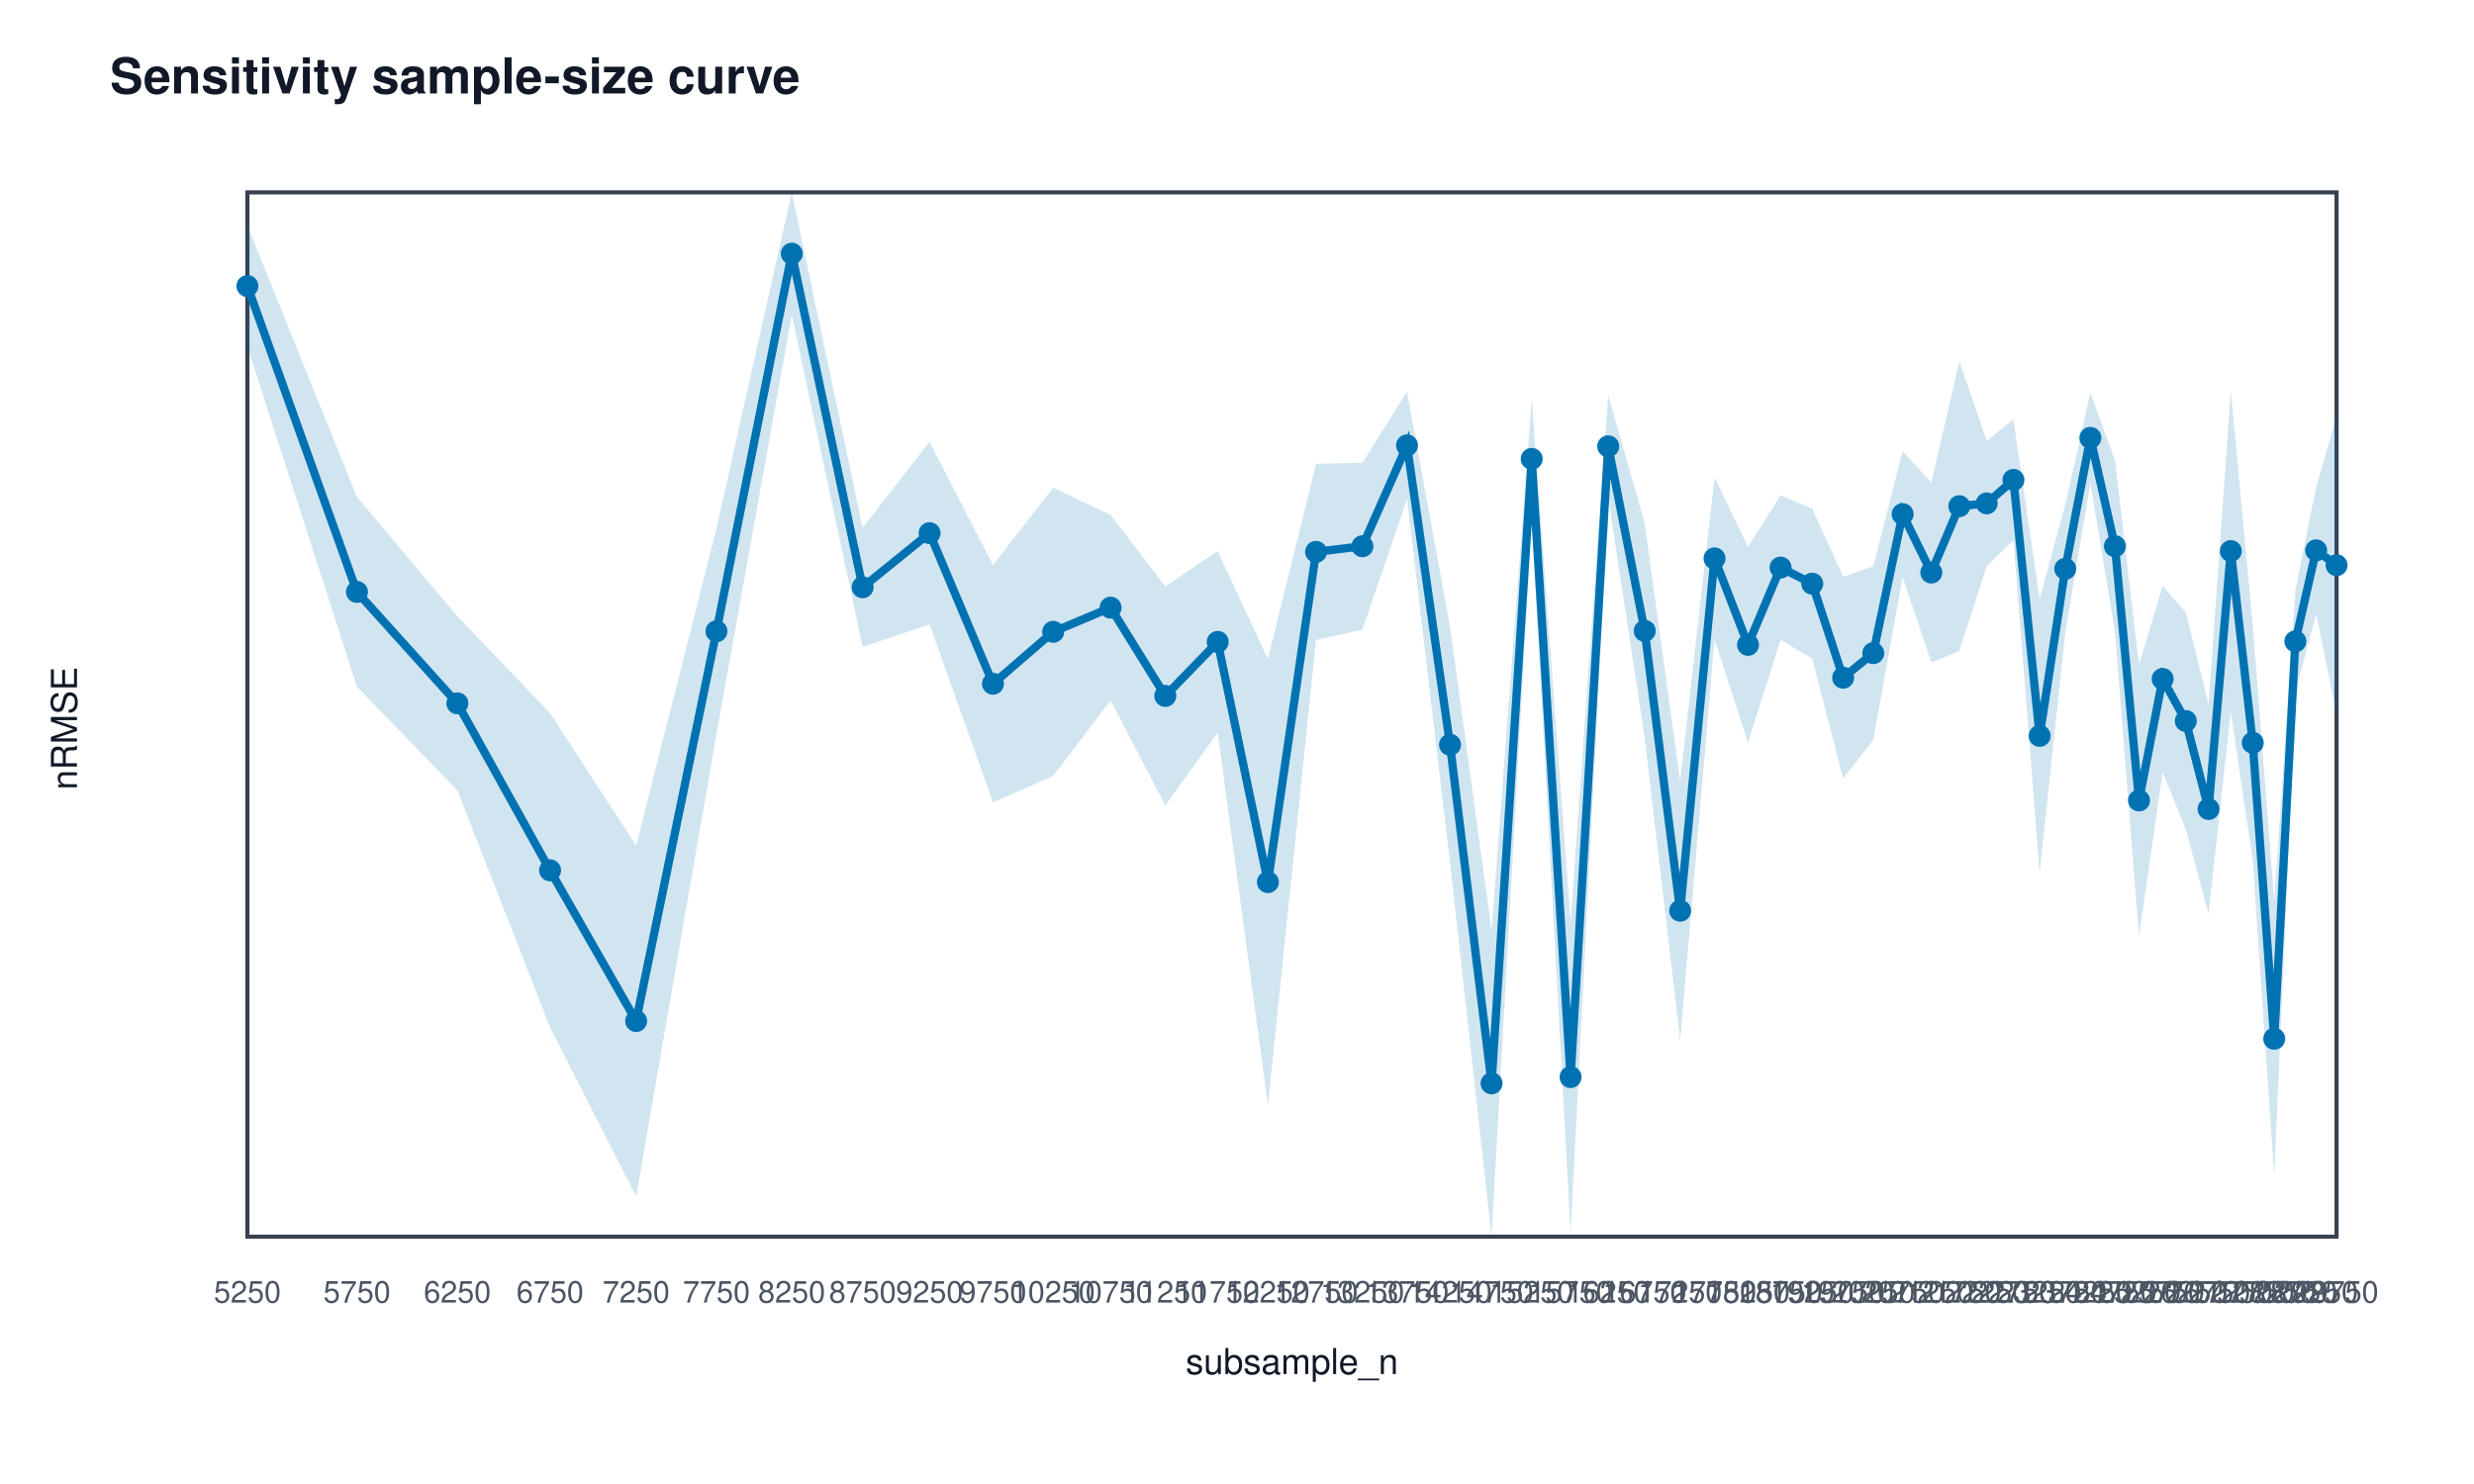
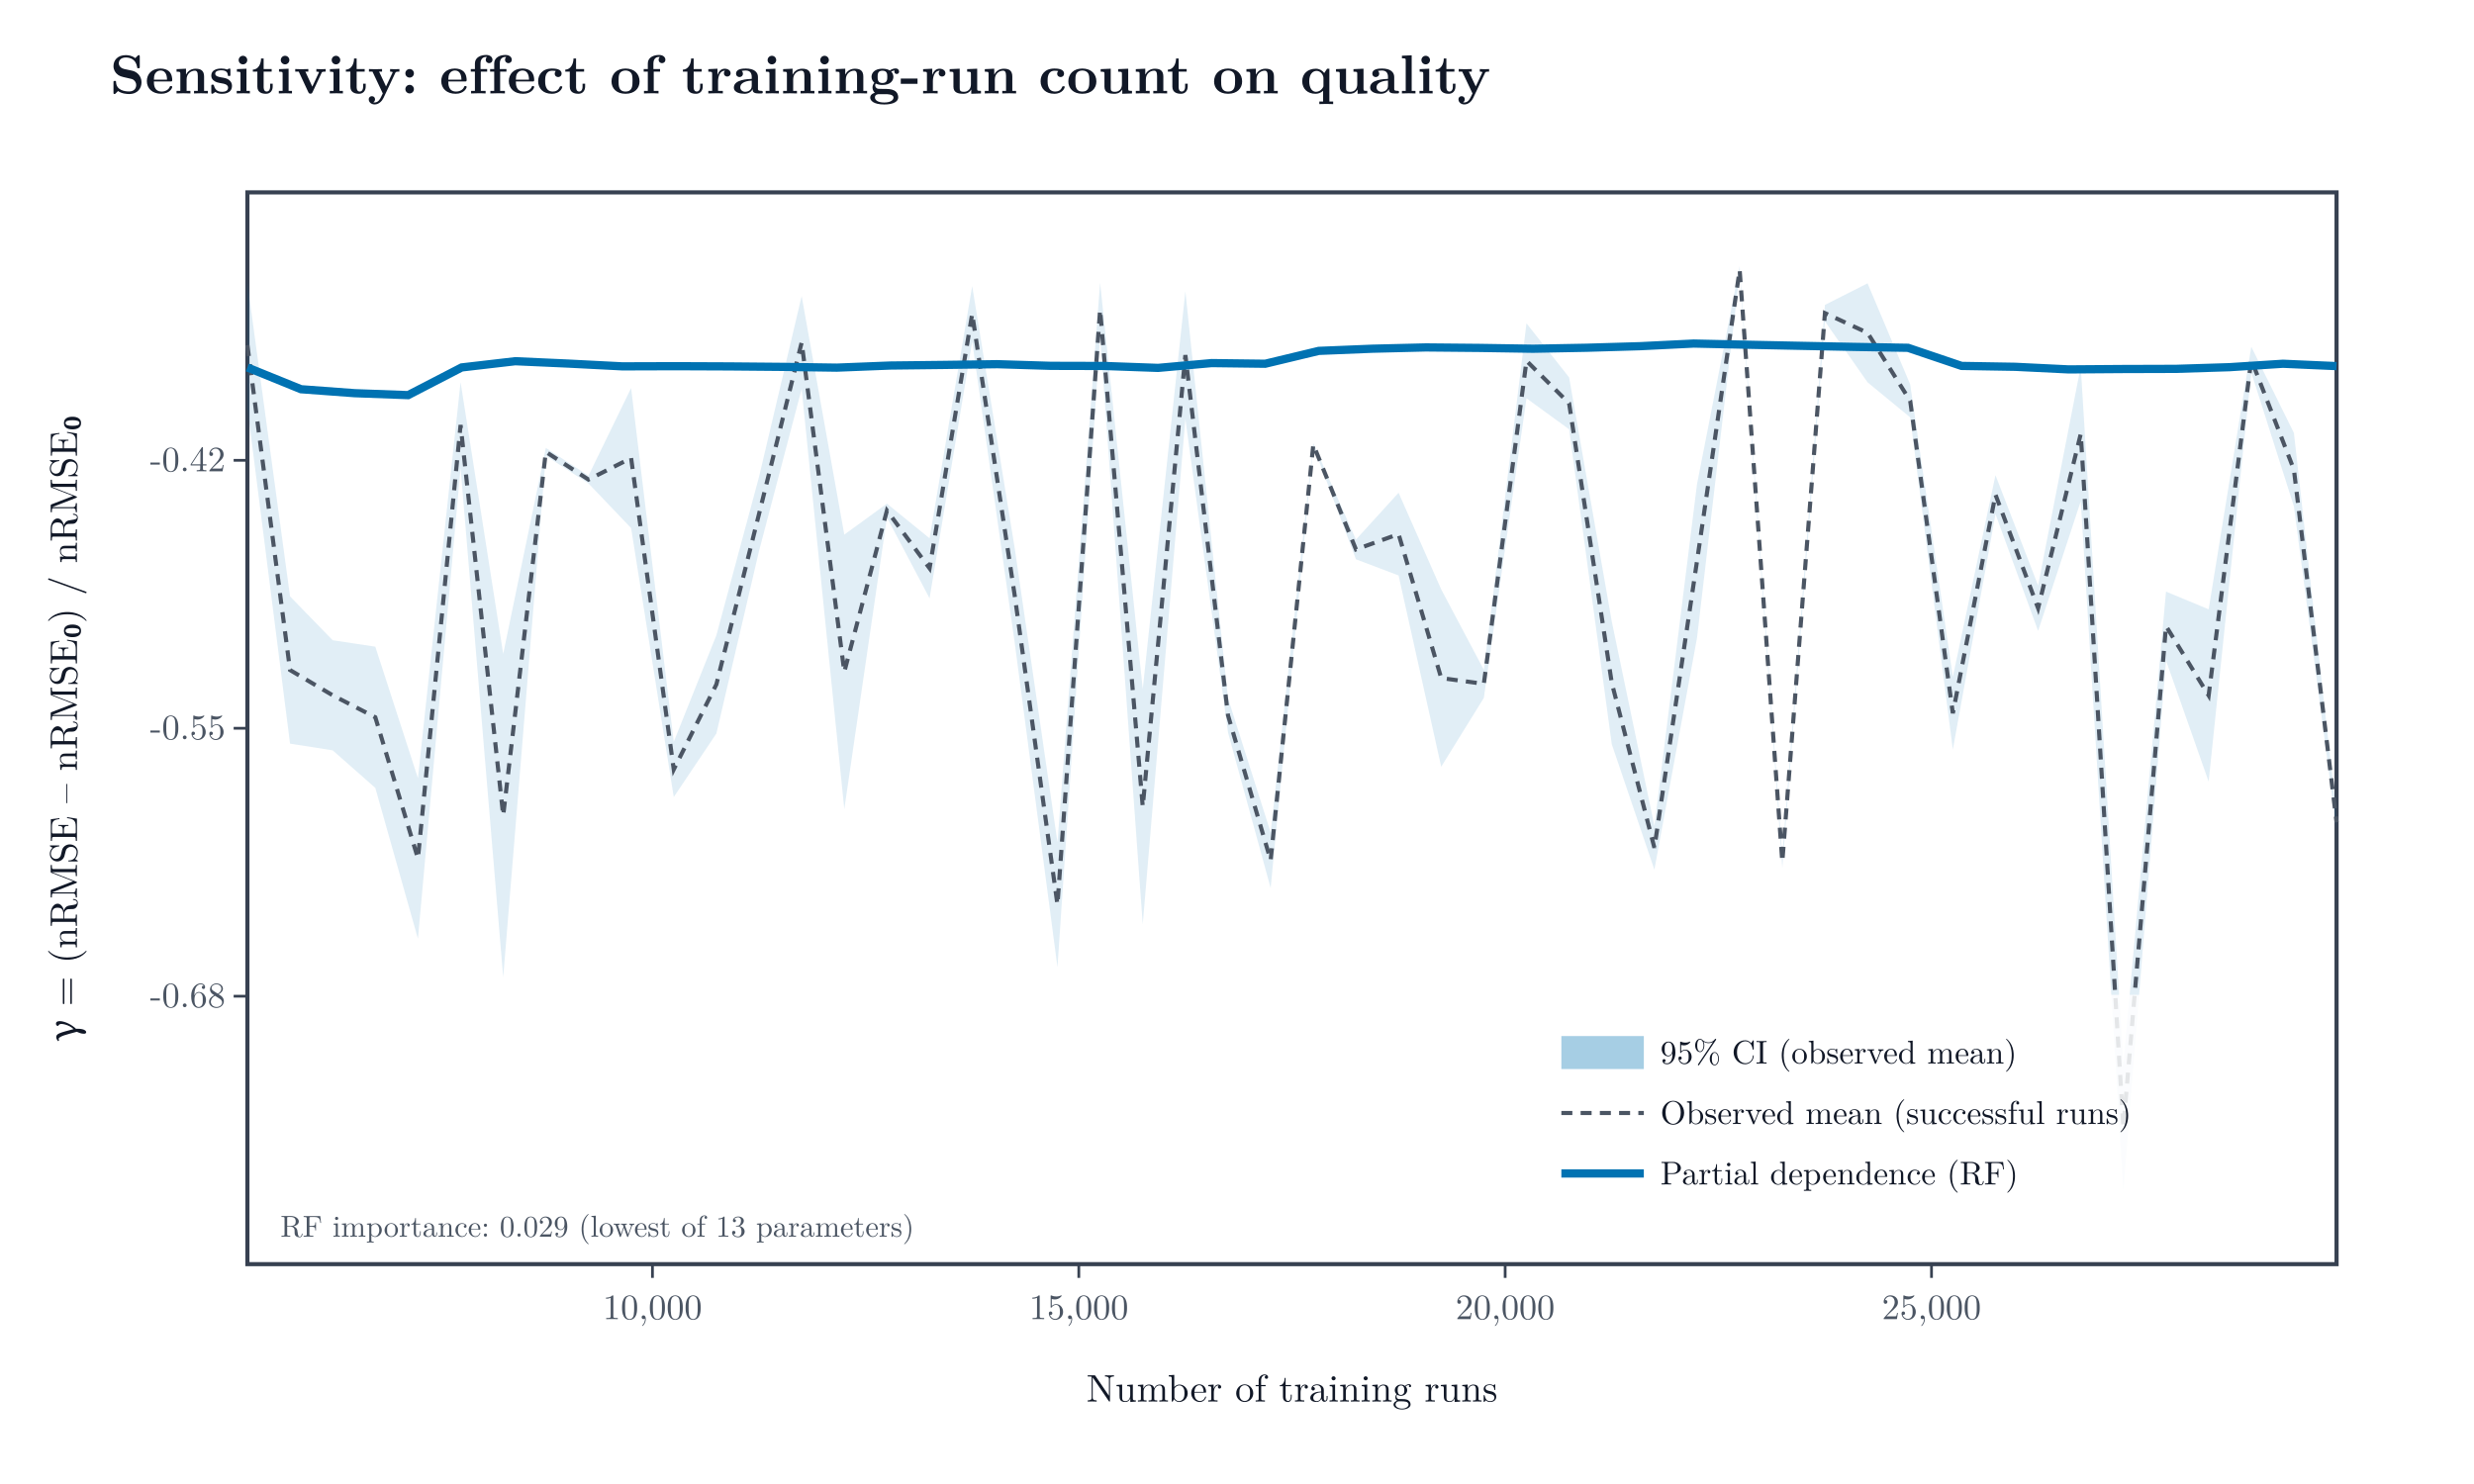
<svg xmlns="http://www.w3.org/2000/svg" width="900" height="540" viewBox="0 0 900 540">
  <rect width="100%" height="100%" fill="#ffffff" />
-   <text x="40" y="34" font-family="Helvetica, Arial, sans-serif" font-size="18" font-weight="700" fill="#111827">Sensitivity sample-size curve</text>
-   <rect x="90" y="70" width="760" height="380" fill="none" stroke="#374151" stroke-width="1.5" />
-   <polygon points="90.00,82.05 129.86,180.88 166.39,224.23 200.11,259.51 231.42,307.70 260.64,192.29 288.03,70.00 313.81,192.01 338.16,160.75 361.23,205.61 383.14,177.46 404.01,187.36 423.92,213.37 442.98,200.55 461.24,239.76 478.76,168.74 495.62,168.42 511.85,142.50 527.50,228.07 542.61,338.42 557.21,145.29 571.35,335.23 585.04,143.83 598.32,190.40 611.21,284.20 623.72,173.67 635.90,198.97 647.74,180.25 659.27,185.05 670.50,209.88 681.46,206.06 692.15,164.19 702.58,175.58 712.77,131.48 722.73,160.38 732.46,152.66 741.99,218.02 751.31,183.60 760.44,142.85 769.38,167.46 778.14,241.81 786.73,213.20 795.16,222.87 803.43,256.23 811.54,142.12 819.51,227.39 827.33,327.84 835.02,214.68 842.57,177.19 850.00,151.47 850.00,259.85 842.57,223.36 835.02,252.06 827.33,428.11 819.51,313.19 811.54,258.94 803.43,332.55 795.16,301.84 786.73,280.90 778.14,340.75 769.38,230.03 760.44,175.78 751.31,230.36 741.99,317.49 732.46,196.59 722.73,205.95 712.77,236.89 702.58,241.11 692.15,209.96 681.46,269.25 670.50,283.34 659.27,239.73 647.74,232.81 635.90,270.33 623.72,232.74 611.21,378.59 598.32,268.76 585.04,180.99 571.35,448.63 557.21,188.67 542.61,450.00 527.50,313.93 511.85,181.62 495.62,229.11 478.76,232.88 461.24,402.22 442.98,266.61 423.92,293.08 404.01,254.86 383.14,282.34 361.23,291.98 338.16,227.24 313.81,235.38 288.03,114.61 260.64,267.11 231.42,435.35 200.11,373.89 166.39,287.63 129.86,249.91 90.00,126.14" fill="#0072B2" fill-opacity="0.18" stroke="none" />
-   <polyline points="90.00,104.09 129.86,215.40 166.39,255.93 200.11,316.70 231.42,371.53 260.64,229.70 288.03,92.30 313.81,213.69 338.16,194.00 361.23,248.80 383.14,229.90 404.01,221.11 423.92,253.23 442.98,233.58 461.24,320.99 478.76,200.81 495.62,198.77 511.85,162.06 527.50,271.00 542.61,394.21 557.21,166.98 571.35,391.93 585.04,162.41 598.32,229.58 611.21,331.40 623.72,203.20 635.90,234.65 647.74,206.53 659.27,212.39 670.50,246.61 681.46,237.66 692.15,187.08 702.58,208.34 712.77,184.18 722.73,183.17 732.46,174.63 741.99,267.76 751.31,206.98 760.44,159.32 769.38,198.75 778.14,291.28 786.73,247.05 795.16,262.36 803.43,294.39 811.54,200.53 819.51,270.29 827.33,377.98 835.02,233.37 842.57,200.27 850.00,205.66" fill="none" stroke="#0072B2" stroke-width="3" />
-   <circle cx="90.00" cy="104.09" r="4" fill="#0072B2" />
-   <text x="90.00" y="474" text-anchor="middle" font-family="Helvetica, Arial, sans-serif" font-size="11" fill="#4b5563">5250</text>
-   <circle cx="129.86" cy="215.40" r="4" fill="#0072B2" />
-   <text x="129.86" y="474" text-anchor="middle" font-family="Helvetica, Arial, sans-serif" font-size="11" fill="#4b5563">5750</text>
-   <circle cx="166.39" cy="255.93" r="4" fill="#0072B2" />
-   <text x="166.39" y="474" text-anchor="middle" font-family="Helvetica, Arial, sans-serif" font-size="11" fill="#4b5563">6250</text>
-   <circle cx="200.11" cy="316.70" r="4" fill="#0072B2" />
-   <text x="200.11" y="474" text-anchor="middle" font-family="Helvetica, Arial, sans-serif" font-size="11" fill="#4b5563">6750</text>
-   <circle cx="231.42" cy="371.53" r="4" fill="#0072B2" />
-   <text x="231.42" y="474" text-anchor="middle" font-family="Helvetica, Arial, sans-serif" font-size="11" fill="#4b5563">7250</text>
-   <circle cx="260.64" cy="229.70" r="4" fill="#0072B2" />
-   <text x="260.64" y="474" text-anchor="middle" font-family="Helvetica, Arial, sans-serif" font-size="11" fill="#4b5563">7750</text>
-   <circle cx="288.03" cy="92.30" r="4" fill="#0072B2" />
-   <text x="288.03" y="474" text-anchor="middle" font-family="Helvetica, Arial, sans-serif" font-size="11" fill="#4b5563">8250</text>
-   <circle cx="313.81" cy="213.69" r="4" fill="#0072B2" />
-   <text x="313.81" y="474" text-anchor="middle" font-family="Helvetica, Arial, sans-serif" font-size="11" fill="#4b5563">8750</text>
-   <circle cx="338.16" cy="194.00" r="4" fill="#0072B2" />
-   <text x="338.16" y="474" text-anchor="middle" font-family="Helvetica, Arial, sans-serif" font-size="11" fill="#4b5563">9250</text>
-   <circle cx="361.23" cy="248.80" r="4" fill="#0072B2" />
-   <text x="361.23" y="474" text-anchor="middle" font-family="Helvetica, Arial, sans-serif" font-size="11" fill="#4b5563">9750</text>
-   <circle cx="383.14" cy="229.90" r="4" fill="#0072B2" />
-   <text x="383.14" y="474" text-anchor="middle" font-family="Helvetica, Arial, sans-serif" font-size="11" fill="#4b5563">10250</text>
-   <circle cx="404.01" cy="221.11" r="4" fill="#0072B2" />
-   <text x="404.01" y="474" text-anchor="middle" font-family="Helvetica, Arial, sans-serif" font-size="11" fill="#4b5563">10750</text>
-   <circle cx="423.92" cy="253.23" r="4" fill="#0072B2" />
-   <text x="423.92" y="474" text-anchor="middle" font-family="Helvetica, Arial, sans-serif" font-size="11" fill="#4b5563">11250</text>
-   <circle cx="442.98" cy="233.58" r="4" fill="#0072B2" />
-   <text x="442.98" y="474" text-anchor="middle" font-family="Helvetica, Arial, sans-serif" font-size="11" fill="#4b5563">11750</text>
-   <circle cx="461.24" cy="320.99" r="4" fill="#0072B2" />
-   <text x="461.24" y="474" text-anchor="middle" font-family="Helvetica, Arial, sans-serif" font-size="11" fill="#4b5563">12250</text>
-   <circle cx="478.76" cy="200.81" r="4" fill="#0072B2" />
-   <text x="478.76" y="474" text-anchor="middle" font-family="Helvetica, Arial, sans-serif" font-size="11" fill="#4b5563">12750</text>
-   <circle cx="495.62" cy="198.77" r="4" fill="#0072B2" />
-   <text x="495.62" y="474" text-anchor="middle" font-family="Helvetica, Arial, sans-serif" font-size="11" fill="#4b5563">13250</text>
-   <circle cx="511.85" cy="162.06" r="4" fill="#0072B2" />
-   <text x="511.85" y="474" text-anchor="middle" font-family="Helvetica, Arial, sans-serif" font-size="11" fill="#4b5563">13750</text>
-   <circle cx="527.50" cy="271.00" r="4" fill="#0072B2" />
-   <text x="527.50" y="474" text-anchor="middle" font-family="Helvetica, Arial, sans-serif" font-size="11" fill="#4b5563">14250</text>
-   <circle cx="542.61" cy="394.21" r="4" fill="#0072B2" />
-   <text x="542.61" y="474" text-anchor="middle" font-family="Helvetica, Arial, sans-serif" font-size="11" fill="#4b5563">14750</text>
-   <circle cx="557.21" cy="166.98" r="4" fill="#0072B2" />
-   <text x="557.21" y="474" text-anchor="middle" font-family="Helvetica, Arial, sans-serif" font-size="11" fill="#4b5563">15250</text>
-   <circle cx="571.35" cy="391.93" r="4" fill="#0072B2" />
-   <text x="571.35" y="474" text-anchor="middle" font-family="Helvetica, Arial, sans-serif" font-size="11" fill="#4b5563">15750</text>
-   <circle cx="585.04" cy="162.41" r="4" fill="#0072B2" />
-   <text x="585.04" y="474" text-anchor="middle" font-family="Helvetica, Arial, sans-serif" font-size="11" fill="#4b5563">16250</text>
-   <circle cx="598.32" cy="229.58" r="4" fill="#0072B2" />
-   <text x="598.32" y="474" text-anchor="middle" font-family="Helvetica, Arial, sans-serif" font-size="11" fill="#4b5563">16750</text>
-   <circle cx="611.21" cy="331.40" r="4" fill="#0072B2" />
-   <text x="611.21" y="474" text-anchor="middle" font-family="Helvetica, Arial, sans-serif" font-size="11" fill="#4b5563">17250</text>
-   <circle cx="623.72" cy="203.20" r="4" fill="#0072B2" />
-   <text x="623.72" y="474" text-anchor="middle" font-family="Helvetica, Arial, sans-serif" font-size="11" fill="#4b5563">17750</text>
-   <circle cx="635.90" cy="234.65" r="4" fill="#0072B2" />
-   <text x="635.90" y="474" text-anchor="middle" font-family="Helvetica, Arial, sans-serif" font-size="11" fill="#4b5563">18250</text>
-   <circle cx="647.74" cy="206.53" r="4" fill="#0072B2" />
-   <text x="647.74" y="474" text-anchor="middle" font-family="Helvetica, Arial, sans-serif" font-size="11" fill="#4b5563">18750</text>
-   <circle cx="659.27" cy="212.39" r="4" fill="#0072B2" />
-   <text x="659.27" y="474" text-anchor="middle" font-family="Helvetica, Arial, sans-serif" font-size="11" fill="#4b5563">19250</text>
-   <circle cx="670.50" cy="246.61" r="4" fill="#0072B2" />
-   <text x="670.50" y="474" text-anchor="middle" font-family="Helvetica, Arial, sans-serif" font-size="11" fill="#4b5563">19750</text>
-   <circle cx="681.46" cy="237.66" r="4" fill="#0072B2" />
-   <text x="681.46" y="474" text-anchor="middle" font-family="Helvetica, Arial, sans-serif" font-size="11" fill="#4b5563">20250</text>
-   <circle cx="692.15" cy="187.08" r="4" fill="#0072B2" />
-   <text x="692.15" y="474" text-anchor="middle" font-family="Helvetica, Arial, sans-serif" font-size="11" fill="#4b5563">20750</text>
-   <circle cx="702.58" cy="208.34" r="4" fill="#0072B2" />
-   <text x="702.58" y="474" text-anchor="middle" font-family="Helvetica, Arial, sans-serif" font-size="11" fill="#4b5563">21250</text>
-   <circle cx="712.77" cy="184.18" r="4" fill="#0072B2" />
-   <text x="712.77" y="474" text-anchor="middle" font-family="Helvetica, Arial, sans-serif" font-size="11" fill="#4b5563">21750</text>
-   <circle cx="722.73" cy="183.17" r="4" fill="#0072B2" />
-   <text x="722.73" y="474" text-anchor="middle" font-family="Helvetica, Arial, sans-serif" font-size="11" fill="#4b5563">22250</text>
-   <circle cx="732.46" cy="174.63" r="4" fill="#0072B2" />
-   <text x="732.46" y="474" text-anchor="middle" font-family="Helvetica, Arial, sans-serif" font-size="11" fill="#4b5563">22750</text>
-   <circle cx="741.99" cy="267.76" r="4" fill="#0072B2" />
-   <text x="741.99" y="474" text-anchor="middle" font-family="Helvetica, Arial, sans-serif" font-size="11" fill="#4b5563">23250</text>
-   <circle cx="751.31" cy="206.98" r="4" fill="#0072B2" />
-   <text x="751.31" y="474" text-anchor="middle" font-family="Helvetica, Arial, sans-serif" font-size="11" fill="#4b5563">23750</text>
-   <circle cx="760.44" cy="159.32" r="4" fill="#0072B2" />
-   <text x="760.44" y="474" text-anchor="middle" font-family="Helvetica, Arial, sans-serif" font-size="11" fill="#4b5563">24250</text>
-   <circle cx="769.38" cy="198.75" r="4" fill="#0072B2" />
-   <text x="769.38" y="474" text-anchor="middle" font-family="Helvetica, Arial, sans-serif" font-size="11" fill="#4b5563">24750</text>
-   <circle cx="778.14" cy="291.28" r="4" fill="#0072B2" />
-   <text x="778.14" y="474" text-anchor="middle" font-family="Helvetica, Arial, sans-serif" font-size="11" fill="#4b5563">25250</text>
-   <circle cx="786.73" cy="247.05" r="4" fill="#0072B2" />
-   <text x="786.73" y="474" text-anchor="middle" font-family="Helvetica, Arial, sans-serif" font-size="11" fill="#4b5563">25750</text>
-   <circle cx="795.16" cy="262.36" r="4" fill="#0072B2" />
-   <text x="795.16" y="474" text-anchor="middle" font-family="Helvetica, Arial, sans-serif" font-size="11" fill="#4b5563">26250</text>
-   <circle cx="803.43" cy="294.39" r="4" fill="#0072B2" />
-   <text x="803.43" y="474" text-anchor="middle" font-family="Helvetica, Arial, sans-serif" font-size="11" fill="#4b5563">26750</text>
-   <circle cx="811.54" cy="200.53" r="4" fill="#0072B2" />
-   <text x="811.54" y="474" text-anchor="middle" font-family="Helvetica, Arial, sans-serif" font-size="11" fill="#4b5563">27250</text>
-   <circle cx="819.51" cy="270.29" r="4" fill="#0072B2" />
-   <text x="819.51" y="474" text-anchor="middle" font-family="Helvetica, Arial, sans-serif" font-size="11" fill="#4b5563">27750</text>
-   <circle cx="827.33" cy="377.98" r="4" fill="#0072B2" />
-   <text x="827.33" y="474" text-anchor="middle" font-family="Helvetica, Arial, sans-serif" font-size="11" fill="#4b5563">28250</text>
-   <circle cx="835.02" cy="233.37" r="4" fill="#0072B2" />
-   <text x="835.02" y="474" text-anchor="middle" font-family="Helvetica, Arial, sans-serif" font-size="11" fill="#4b5563">28750</text>
-   <circle cx="842.57" cy="200.27" r="4" fill="#0072B2" />
-   <text x="842.57" y="474" text-anchor="middle" font-family="Helvetica, Arial, sans-serif" font-size="11" fill="#4b5563">29250</text>
-   <circle cx="850.00" cy="205.66" r="4" fill="#0072B2" />
-   <text x="850.00" y="474" text-anchor="middle" font-family="Helvetica, Arial, sans-serif" font-size="11" fill="#4b5563">29750</text>
-   <text x="470" y="500" text-anchor="middle" font-family="Helvetica, Arial, sans-serif" font-size="13" fill="#111827">subsample_n</text>
-   <text x="28" y="265" transform="rotate(-90 28 265)" text-anchor="middle" font-family="Helvetica, Arial, sans-serif" font-size="13" fill="#111827">nRMSE</text>
+   <text x="40" y="34" font-family="'CMU Serif', 'Computer Modern', 'Latin Modern Roman', Georgia, serif" font-size="20" font-weight="700" fill="#111827">Sensitivity: effect of training-run count on quality</text>
+   <rect x="90" y="70" width="760" height="390" fill="none" stroke="#374151" stroke-width="1.5" />
+   <polygon points="90.00,102.84 105.51,217.02 121.02,232.97 136.53,235.31 152.04,283.17 167.55,139.04 183.06,237.93 198.57,162.99 214.08,173.10 229.59,141.21 245.10,269.95 260.61,231.16 276.12,173.53 291.63,107.73 307.14,194.54 322.65,183.26 338.16,195.88 353.67,104.10 369.18,199.74 384.69,306.47 400.20,102.88 415.71,250.72 431.22,105.98 446.73,254.07 462.24,302.92 477.76,161.27 493.27,196.34 508.78,179.30 524.29,214.47 539.80,243.74 555.31,117.64 570.82,137.33 586.33,226.12 601.84,300.52 617.35,176.14 632.86,96.90 648.37,311.41 663.88,110.94 679.39,103.10 694.90,139.89 710.41,246.31 725.92,172.91 741.43,213.05 756.94,133.35 772.45,387.24 787.96,215.27 803.47,221.72 818.98,126.18 834.49,157.55 850.00,296.36 850.00,302.06 834.49,184.29 818.98,135.53 803.47,284.41 787.96,240.34 772.45,433.10 756.94,182.40 741.43,229.58 725.92,187.06 710.41,272.76 694.90,151.88 679.39,139.12 663.88,116.93 648.37,315.85 632.86,99.53 617.35,232.10 601.84,316.47 586.33,270.79 570.82,156.21 555.31,144.93 539.80,253.94 524.29,279.00 508.78,209.40 493.27,203.52 477.76,162.29 462.24,323.15 446.73,266.54 431.22,152.43 415.71,336.34 400.20,122.49 384.69,351.94 369.18,234.24 353.67,124.27 338.16,217.71 322.65,188.30 307.14,294.44 291.63,141.52 276.12,200.51 260.61,266.91 245.10,290.03 229.59,192.16 214.08,175.92 198.57,165.86 183.06,355.61 167.55,170.24 152.04,341.59 136.53,286.70 121.02,273.03 105.51,270.59 90.00,148.36" fill="#0072B2" fill-opacity="0.12" stroke="none" />
+   <polyline points="90.00,125.60 105.51,243.81 121.02,253.00 136.53,261.00 152.04,312.38 167.55,154.64 183.06,296.77 198.57,164.42 214.08,174.51 229.59,166.68 245.10,279.99 260.61,249.03 276.12,187.02 291.63,124.63 307.14,244.49 322.65,185.78 338.16,206.79 353.67,114.19 369.18,216.99 384.69,329.20 400.20,112.69 415.71,293.53 431.22,129.21 446.73,260.31 462.24,313.04 477.76,161.78 493.27,199.93 508.78,194.35 524.29,246.73 539.80,248.84 555.31,131.29 570.82,146.77 586.33,248.46 601.84,308.49 617.35,204.12 632.86,98.21 648.37,313.63 663.88,113.94 679.39,121.11 694.90,145.89 710.41,259.54 725.92,179.99 741.43,221.31 756.94,157.88 772.45,410.17 787.96,227.80 803.47,253.07 818.98,130.86 834.49,170.92 850.00,299.21" fill="none" stroke="#4b5563" stroke-width="1.5" stroke-dasharray="4 3" />
+   <polyline points="90.00,133.71 109.49,141.63 128.97,143.07 148.46,143.78 167.95,133.70 187.44,131.44 206.92,132.31 226.41,133.31 245.90,133.25 265.38,133.33 284.87,133.50 304.36,133.78 323.85,133.01 343.33,132.79 362.82,132.52 382.31,133.12 401.79,133.17 421.28,133.87 440.77,132.12 460.26,132.36 479.74,127.68 499.23,126.89 518.72,126.42 538.21,126.60 557.69,126.90 577.18,126.54 596.67,125.97 616.15,125.01 635.64,125.44 655.13,125.84 674.62,126.23 694.10,126.56 713.59,133.15 733.08,133.47 752.56,134.42 772.05,134.28 791.54,134.22 811.03,133.61 830.51,132.36 850.00,133.22" fill="none" stroke="#0072B2" stroke-width="3" />
+   <rect x="556" y="362" width="282" height="86" fill="#ffffff" fill-opacity="0.85" stroke="none" />
+   <rect x="568" y="377.0" width="30" height="12" fill="#0072B2" fill-opacity="0.35" stroke="none" />
+   <text x="604" y="387.0" font-family="'CMU Serif', 'Computer Modern', 'Latin Modern Roman', Georgia, serif" font-size="12" fill="#111827">95% CI (observed mean)</text>
+   <line x1="568" y1="405.0" x2="598" y2="405.0" stroke="#4b5563" stroke-width="1.5" stroke-dasharray="4 3" />
+   <text x="604" y="409.0" font-family="'CMU Serif', 'Computer Modern', 'Latin Modern Roman', Georgia, serif" font-size="12" fill="#111827">Observed mean (successful runs)</text>
+   <line x1="568" y1="427.0" x2="598" y2="427.0" stroke="#0072B2" stroke-width="3" />
+   <text x="604" y="431.0" font-family="'CMU Serif', 'Computer Modern', 'Latin Modern Roman', Georgia, serif" font-size="12" fill="#111827">Partial dependence (RF)</text>
+   <line x1="237.35" y1="460" x2="237.35" y2="465" stroke="#374151" stroke-width="1" />
+   <text x="237.35" y="480" text-anchor="middle" font-family="'CMU Serif', 'Computer Modern', 'Latin Modern Roman', Georgia, serif" font-size="13" fill="#4b5563">10,000</text>
+   <line x1="392.45" y1="460" x2="392.45" y2="465" stroke="#374151" stroke-width="1" />
+   <text x="392.45" y="480" text-anchor="middle" font-family="'CMU Serif', 'Computer Modern', 'Latin Modern Roman', Georgia, serif" font-size="13" fill="#4b5563">15,000</text>
+   <line x1="547.55" y1="460" x2="547.55" y2="465" stroke="#374151" stroke-width="1" />
+   <text x="547.55" y="480" text-anchor="middle" font-family="'CMU Serif', 'Computer Modern', 'Latin Modern Roman', Georgia, serif" font-size="13" fill="#4b5563">20,000</text>
+   <line x1="702.65" y1="460" x2="702.65" y2="465" stroke="#374151" stroke-width="1" />
+   <text x="702.65" y="480" text-anchor="middle" font-family="'CMU Serif', 'Computer Modern', 'Latin Modern Roman', Georgia, serif" font-size="13" fill="#4b5563">25,000</text>
+   <line x1="85" y1="362.50" x2="90" y2="362.50" stroke="#374151" stroke-width="1" />
+   <text x="82" y="366.50" text-anchor="end" font-family="'CMU Serif', 'Computer Modern', 'Latin Modern Roman', Georgia, serif" font-size="13" fill="#4b5563">-0.68</text>
+   <line x1="85" y1="265.00" x2="90" y2="265.00" stroke="#374151" stroke-width="1" />
+   <text x="82" y="269.00" text-anchor="end" font-family="'CMU Serif', 'Computer Modern', 'Latin Modern Roman', Georgia, serif" font-size="13" fill="#4b5563">-0.55</text>
+   <line x1="85" y1="167.50" x2="90" y2="167.50" stroke="#374151" stroke-width="1" />
+   <text x="82" y="171.50" text-anchor="end" font-family="'CMU Serif', 'Computer Modern', 'Latin Modern Roman', Georgia, serif" font-size="13" fill="#4b5563">-0.42</text>
+   <text x="470" y="510" text-anchor="middle" font-family="'CMU Serif', 'Computer Modern', 'Latin Modern Roman', Georgia, serif" font-size="14" fill="#111827">Number of training runs</text>
+   <text x="28" y="265" transform="rotate(-90 28 265)" text-anchor="middle" font-family="'CMU Serif', 'Computer Modern', 'Latin Modern Roman', Georgia, serif" font-size="14" fill="#111827">γ = (nRMSE – nRMSE₀) / nRMSE₀</text>
+   <text x="102" y="450" font-family="'CMU Serif', 'Computer Modern', 'Latin Modern Roman', Georgia, serif" font-size="11" fill="#4b5563">RF importance: 0.029 (lowest of 13 parameters)</text>
</svg>
